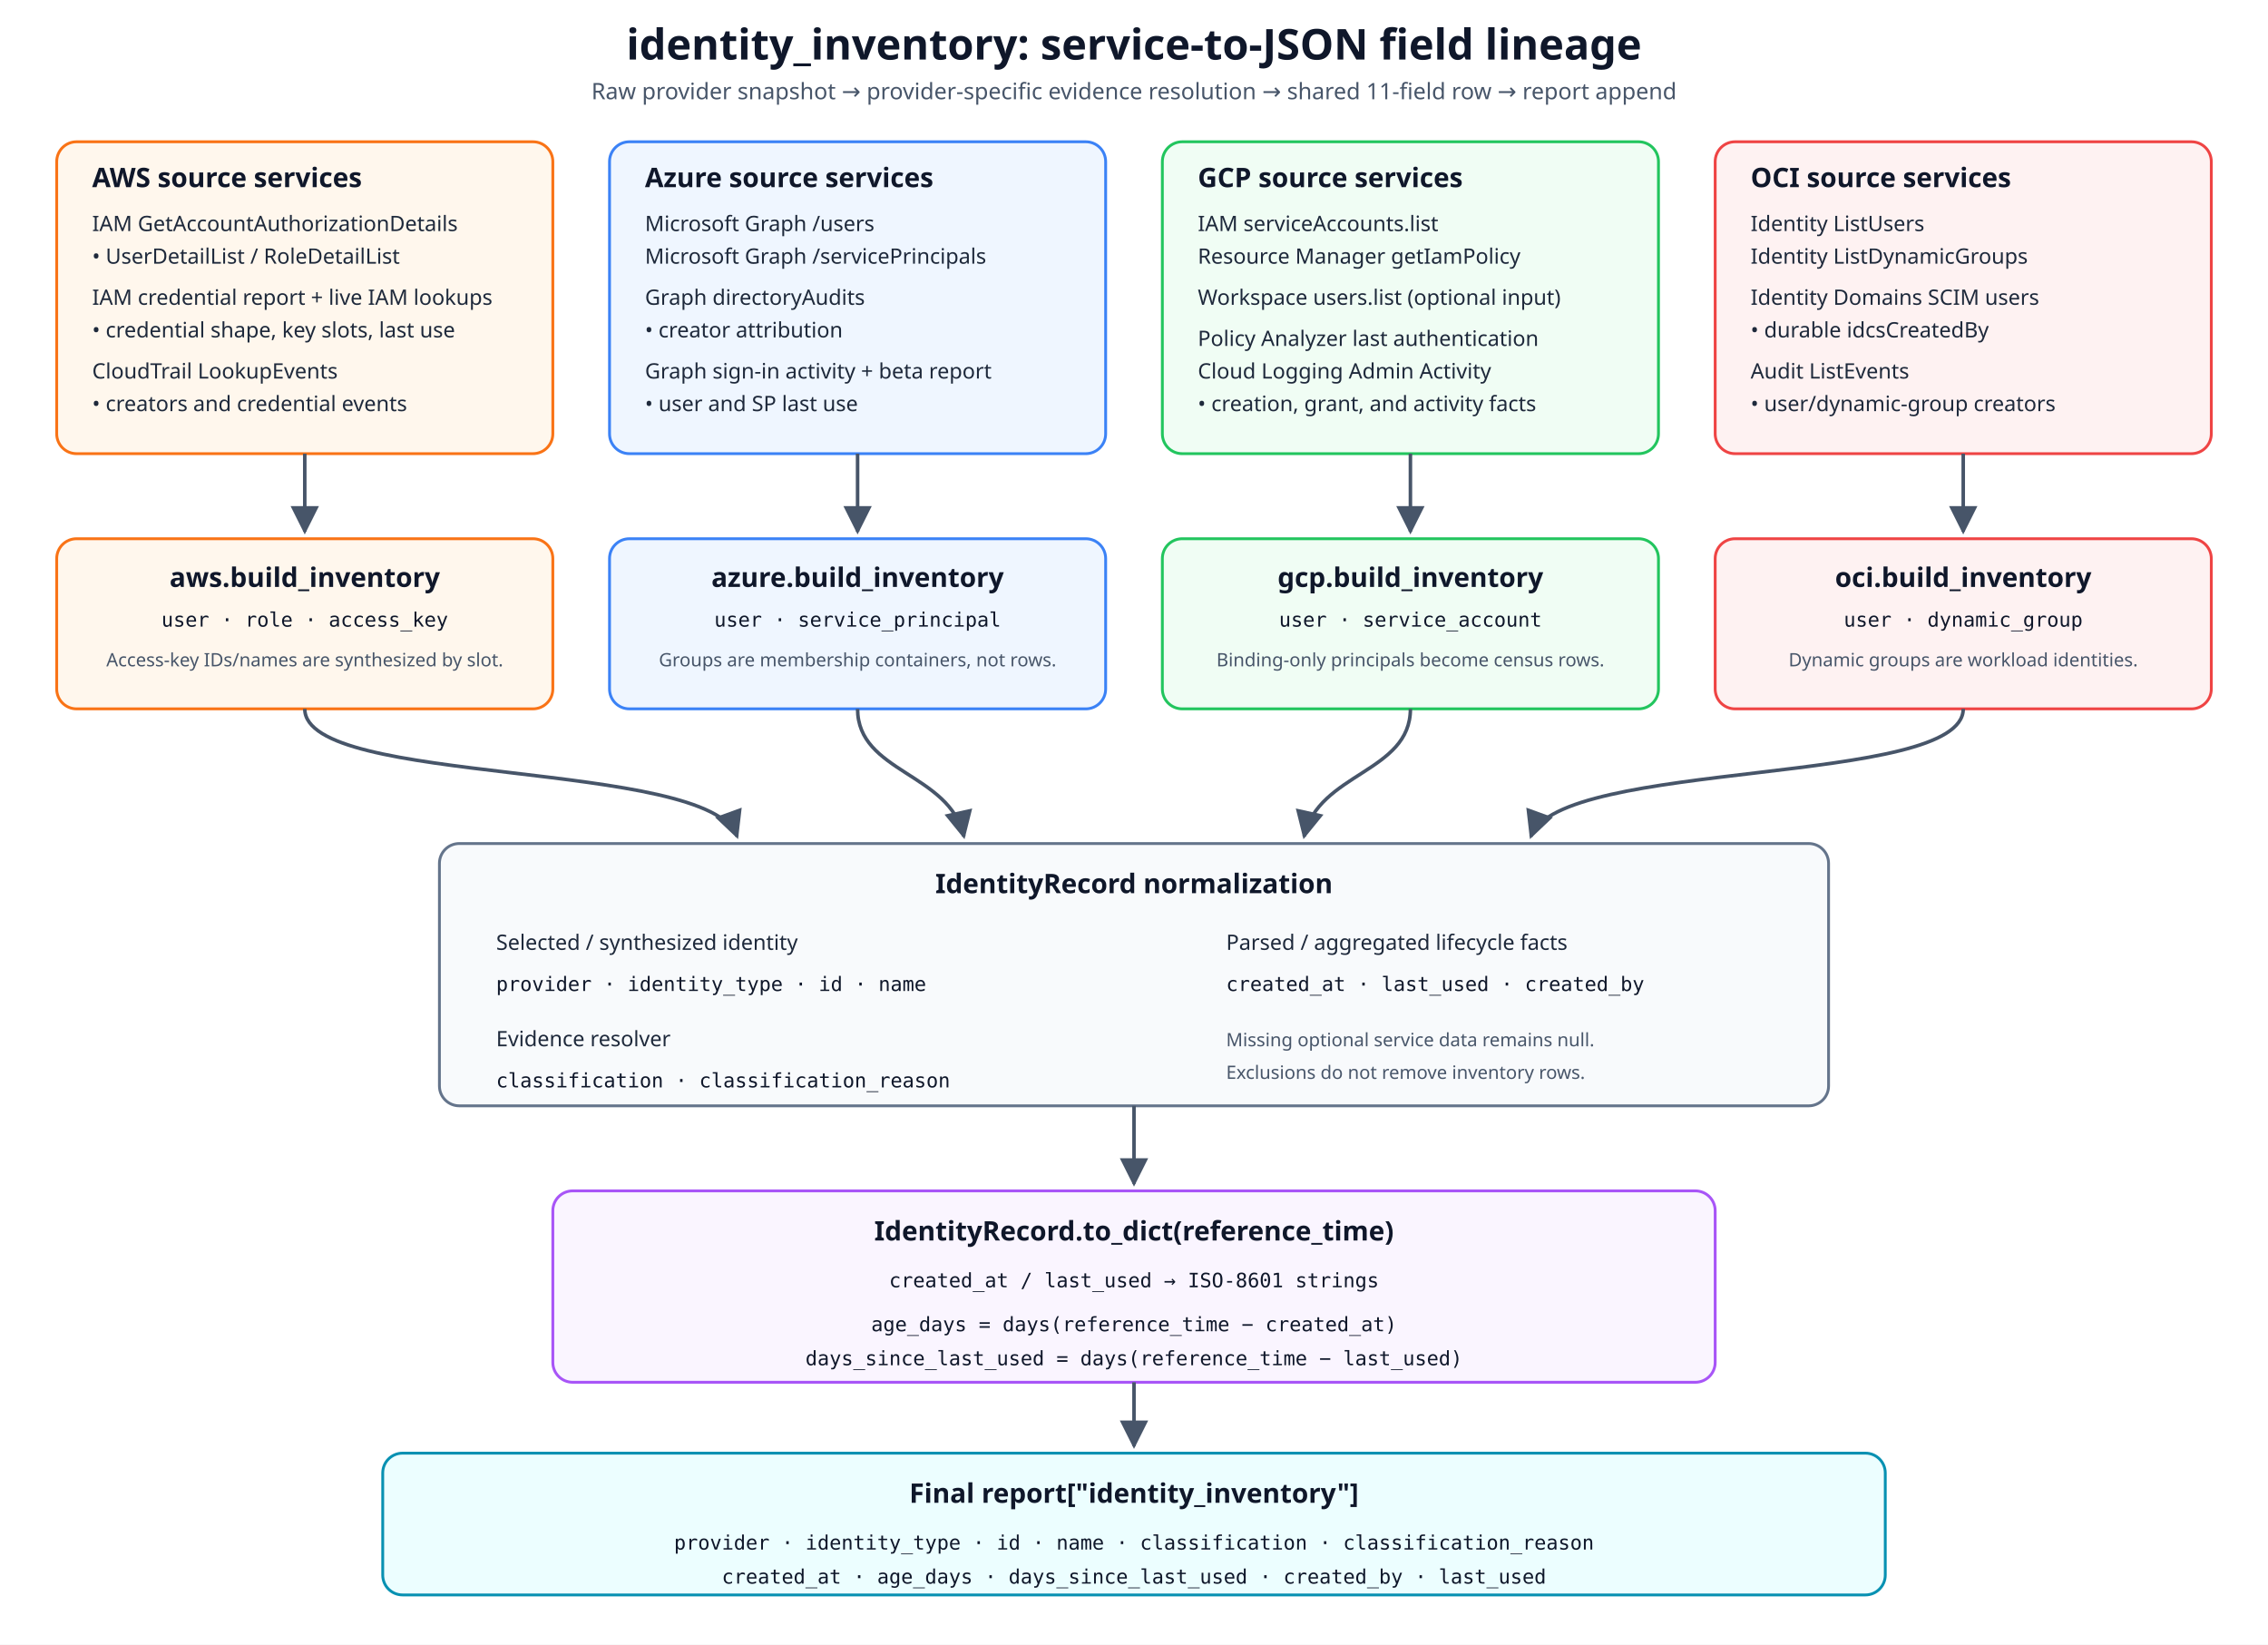
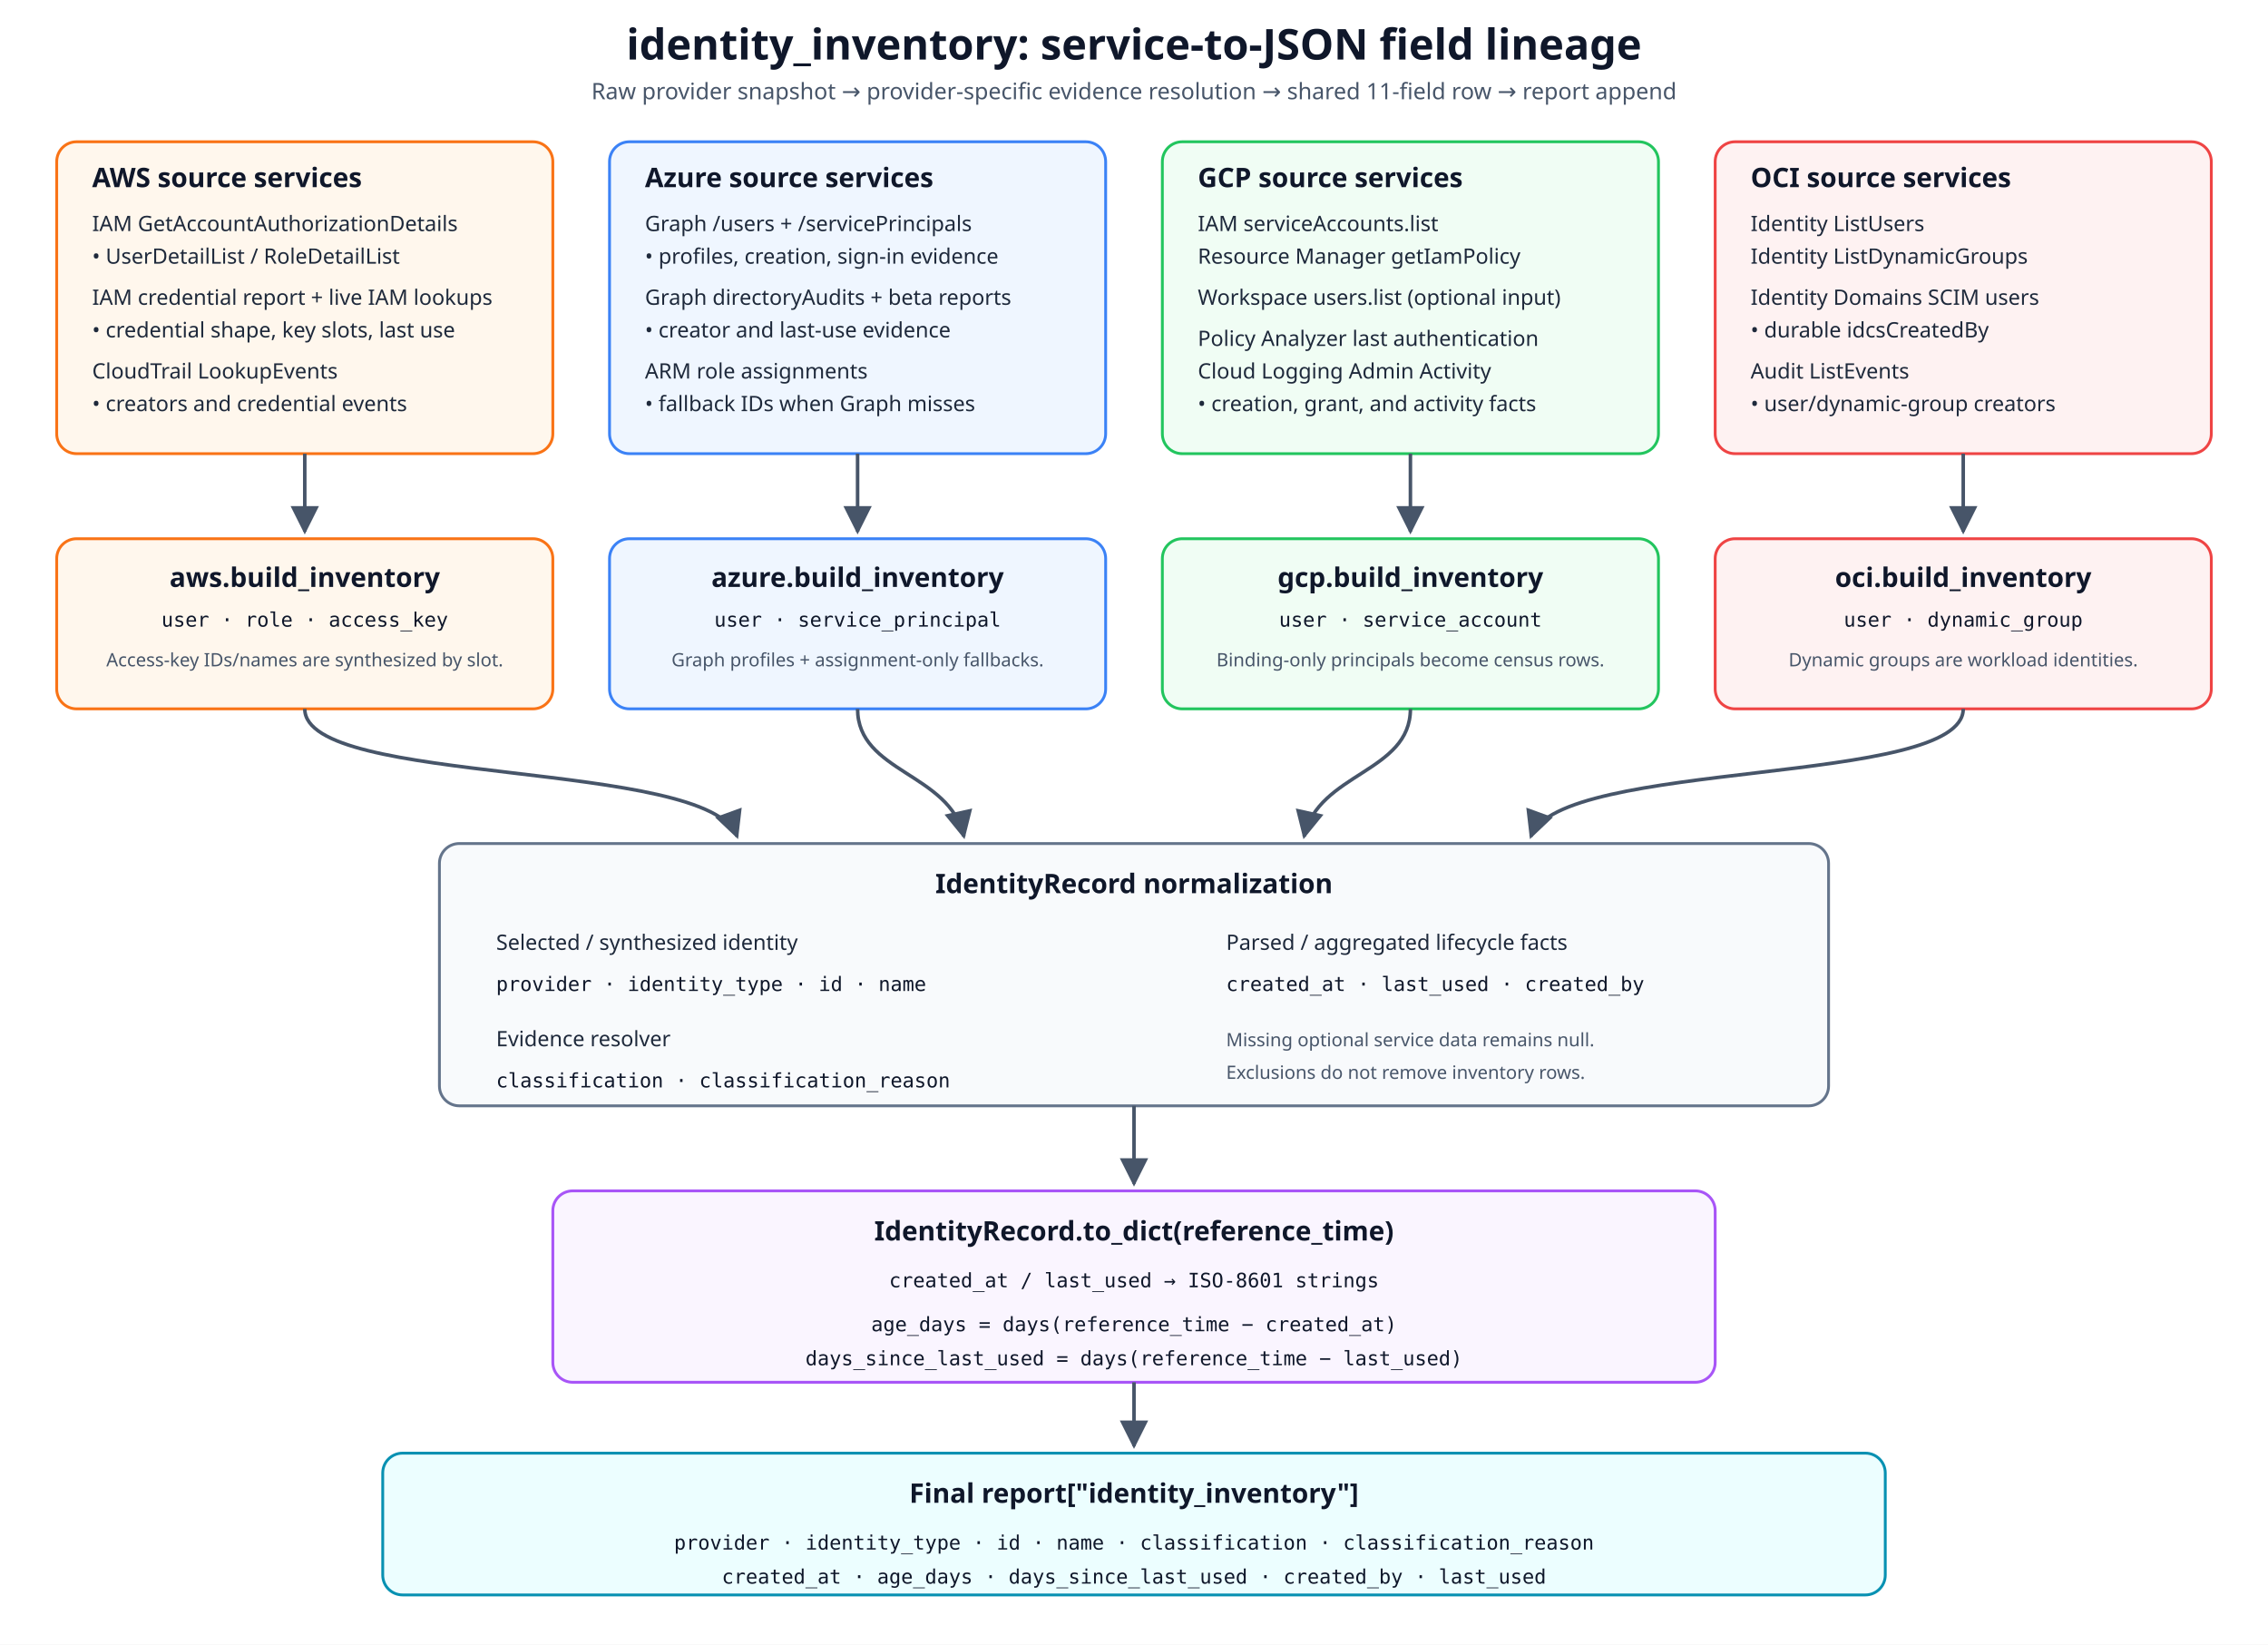
<svg xmlns="http://www.w3.org/2000/svg" width="1600" height="1160" viewBox="0 0 1600 1160" role="img" aria-labelledby="title desc">
  <defs>
    <marker id="arrow" viewBox="0 0 10 10" refX="9" refY="5" markerWidth="8" markerHeight="8" orient="auto-start-reverse">
      <path d="M 0 0 L 10 5 L 0 10 z" fill="#475569" />
    </marker>
    <style>
      .title { font: 700 30px system-ui, sans-serif; fill: #0f172a; }
      .subtitle { font: 16px system-ui, sans-serif; fill: #475569; }
      .box-title { font: 700 19px system-ui, sans-serif; fill: #0f172a; }
      .body { font: 15px system-ui, sans-serif; fill: #1e293b; }
      .small { font: 13px system-ui, sans-serif; fill: #475569; }
      .mono { font: 14px ui-monospace, SFMono-Regular, Menlo, monospace; fill: #0f172a; }
      .arrow { stroke: #475569; stroke-width: 2.5; fill: none; marker-end: url(#arrow); }
      .aws { fill: #fff7ed; stroke: #f97316; }
      .azure { fill: #eff6ff; stroke: #3b82f6; }
      .gcp { fill: #f0fdf4; stroke: #22c55e; }
      .oci { fill: #fef2f2; stroke: #ef4444; }
      .normalize { fill: #f8fafc; stroke: #64748b; }
      .derive { fill: #faf5ff; stroke: #a855f7; }
      .output { fill: #ecfeff; stroke: #0891b2; }
      .box { stroke-width: 2; rx: 14; }
    </style>
  </defs>
  <rect width="1600" height="1160" fill="#ffffff" />
  <text x="800" y="42" text-anchor="middle" class="title">identity_inventory: service-to-JSON field lineage</text>
  <text x="800" y="70" text-anchor="middle" class="subtitle">Raw provider snapshot → provider-specific evidence resolution → shared 11-field row → report append</text>
  <rect x="40" y="100" width="350" height="220" class="box aws" />
  <text x="65" y="132" class="box-title">AWS source services</text>
  <text x="65" y="163" class="body">
    <tspan x="65" dy="0">IAM GetAccountAuthorizationDetails</tspan>
    <tspan x="65" dy="23">• UserDetailList / RoleDetailList</tspan>
    <tspan x="65" dy="29">IAM credential report + live IAM lookups</tspan>
    <tspan x="65" dy="23">• credential shape, key slots, last use</tspan>
    <tspan x="65" dy="29">CloudTrail LookupEvents</tspan>
    <tspan x="65" dy="23">• creators and credential events</tspan>
  </text>
  <rect x="430" y="100" width="350" height="220" class="box azure" />
  <text x="455" y="132" class="box-title">Azure source services</text>
  <text x="455" y="163" class="body">
-     <tspan x="455" dy="0">Microsoft Graph /users</tspan>
-     <tspan x="455" dy="23">Microsoft Graph /servicePrincipals</tspan>
-     <tspan x="455" dy="29">Graph directoryAudits</tspan>
-     <tspan x="455" dy="23">• creator attribution</tspan>
-     <tspan x="455" dy="29">Graph sign-in activity + beta report</tspan>
-     <tspan x="455" dy="23">• user and SP last use</tspan>
+     <tspan x="455" dy="0">Graph /users + /servicePrincipals</tspan>
+     <tspan x="455" dy="23">• profiles, creation, sign-in evidence</tspan>
+     <tspan x="455" dy="29">Graph directoryAudits + beta reports</tspan>
+     <tspan x="455" dy="23">• creator and last-use evidence</tspan>
+     <tspan x="455" dy="29">ARM role assignments</tspan>
+     <tspan x="455" dy="23">• fallback IDs when Graph misses</tspan>
  </text>
  <rect x="820" y="100" width="350" height="220" class="box gcp" />
  <text x="845" y="132" class="box-title">GCP source services</text>
  <text x="845" y="163" class="body">
    <tspan x="845" dy="0">IAM serviceAccounts.list</tspan>
    <tspan x="845" dy="23">Resource Manager getIamPolicy</tspan>
    <tspan x="845" dy="29">Workspace users.list (optional input)</tspan>
    <tspan x="845" dy="29">Policy Analyzer last authentication</tspan>
    <tspan x="845" dy="23">Cloud Logging Admin Activity</tspan>
    <tspan x="845" dy="23">• creation, grant, and activity facts</tspan>
  </text>
  <rect x="1210" y="100" width="350" height="220" class="box oci" />
  <text x="1235" y="132" class="box-title">OCI source services</text>
  <text x="1235" y="163" class="body">
    <tspan x="1235" dy="0">Identity ListUsers</tspan>
    <tspan x="1235" dy="23">Identity ListDynamicGroups</tspan>
    <tspan x="1235" dy="29">Identity Domains SCIM users</tspan>
    <tspan x="1235" dy="23">• durable idcsCreatedBy</tspan>
    <tspan x="1235" dy="29">Audit ListEvents</tspan>
    <tspan x="1235" dy="23">• user/dynamic-group creators</tspan>
  </text>
  <path d="M 215 320 L 215 375" class="arrow" />
  <path d="M 605 320 L 605 375" class="arrow" />
  <path d="M 995 320 L 995 375" class="arrow" />
  <path d="M 1385 320 L 1385 375" class="arrow" />
  <rect x="40" y="380" width="350" height="120" class="box aws" />
  <text x="215" y="414" text-anchor="middle" class="box-title">aws.build_inventory</text>
  <text x="215" y="442" text-anchor="middle" class="mono">user · role · access_key</text>
  <text x="215" y="470" text-anchor="middle" class="small">Access-key IDs/names are synthesized by slot.</text>
  <rect x="430" y="380" width="350" height="120" class="box azure" />
  <text x="605" y="414" text-anchor="middle" class="box-title">azure.build_inventory</text>
  <text x="605" y="442" text-anchor="middle" class="mono">user · service_principal</text>
-   <text x="605" y="470" text-anchor="middle" class="small">Groups are membership containers, not rows.</text>
+   <text x="605" y="470" text-anchor="middle" class="small">Graph profiles + assignment-only fallbacks.</text>
  <rect x="820" y="380" width="350" height="120" class="box gcp" />
  <text x="995" y="414" text-anchor="middle" class="box-title">gcp.build_inventory</text>
  <text x="995" y="442" text-anchor="middle" class="mono">user · service_account</text>
  <text x="995" y="470" text-anchor="middle" class="small">Binding-only principals become census rows.</text>
  <rect x="1210" y="380" width="350" height="120" class="box oci" />
  <text x="1385" y="414" text-anchor="middle" class="box-title">oci.build_inventory</text>
  <text x="1385" y="442" text-anchor="middle" class="mono">user · dynamic_group</text>
  <text x="1385" y="470" text-anchor="middle" class="small">Dynamic groups are workload identities.</text>
  <path d="M 215 500 C 215 555, 500 535, 520 590" class="arrow" />
  <path d="M 605 500 C 605 545, 670 545, 680 590" class="arrow" />
  <path d="M 995 500 C 995 545, 930 545, 920 590" class="arrow" />
  <path d="M 1385 500 C 1385 555, 1100 535, 1080 590" class="arrow" />
  <rect x="310" y="595" width="980" height="185" class="box normalize" />
  <text x="800" y="630" text-anchor="middle" class="box-title">IdentityRecord normalization</text>
  <text x="350" y="670" class="body">Selected / synthesized identity</text>
  <text x="350" y="699" class="mono">provider · identity_type · id · name</text>
  <text x="350" y="738" class="body">Evidence resolver</text>
  <text x="350" y="767" class="mono">classification · classification_reason</text>
  <text x="865" y="670" class="body">Parsed / aggregated lifecycle facts</text>
  <text x="865" y="699" class="mono">created_at · last_used · created_by</text>
  <text x="865" y="738" class="small">Missing optional service data remains null.</text>
  <text x="865" y="761" class="small">Exclusions do not remove inventory rows.</text>
  <path d="M 800 780 L 800 835" class="arrow" />
  <rect x="390" y="840" width="820" height="135" class="box derive" />
  <text x="800" y="875" text-anchor="middle" class="box-title">IdentityRecord.to_dict(reference_time)</text>
  <text x="800" y="908" text-anchor="middle" class="mono">created_at / last_used → ISO-8601 strings</text>
  <text x="800" y="939" text-anchor="middle" class="mono">age_days = days(reference_time − created_at)</text>
  <text x="800" y="963" text-anchor="middle" class="mono">days_since_last_used = days(reference_time − last_used)</text>
  <path d="M 800 975 L 800 1020" class="arrow" />
  <rect x="270" y="1025" width="1060" height="100" class="box output" />
  <text x="800" y="1060" text-anchor="middle" class="box-title">Final report["identity_inventory"]</text>
  <text x="800" y="1093" text-anchor="middle" class="mono">provider · identity_type · id · name · classification · classification_reason</text>
  <text x="800" y="1117" text-anchor="middle" class="mono">created_at · age_days · days_since_last_used · created_by · last_used</text>
</svg>
